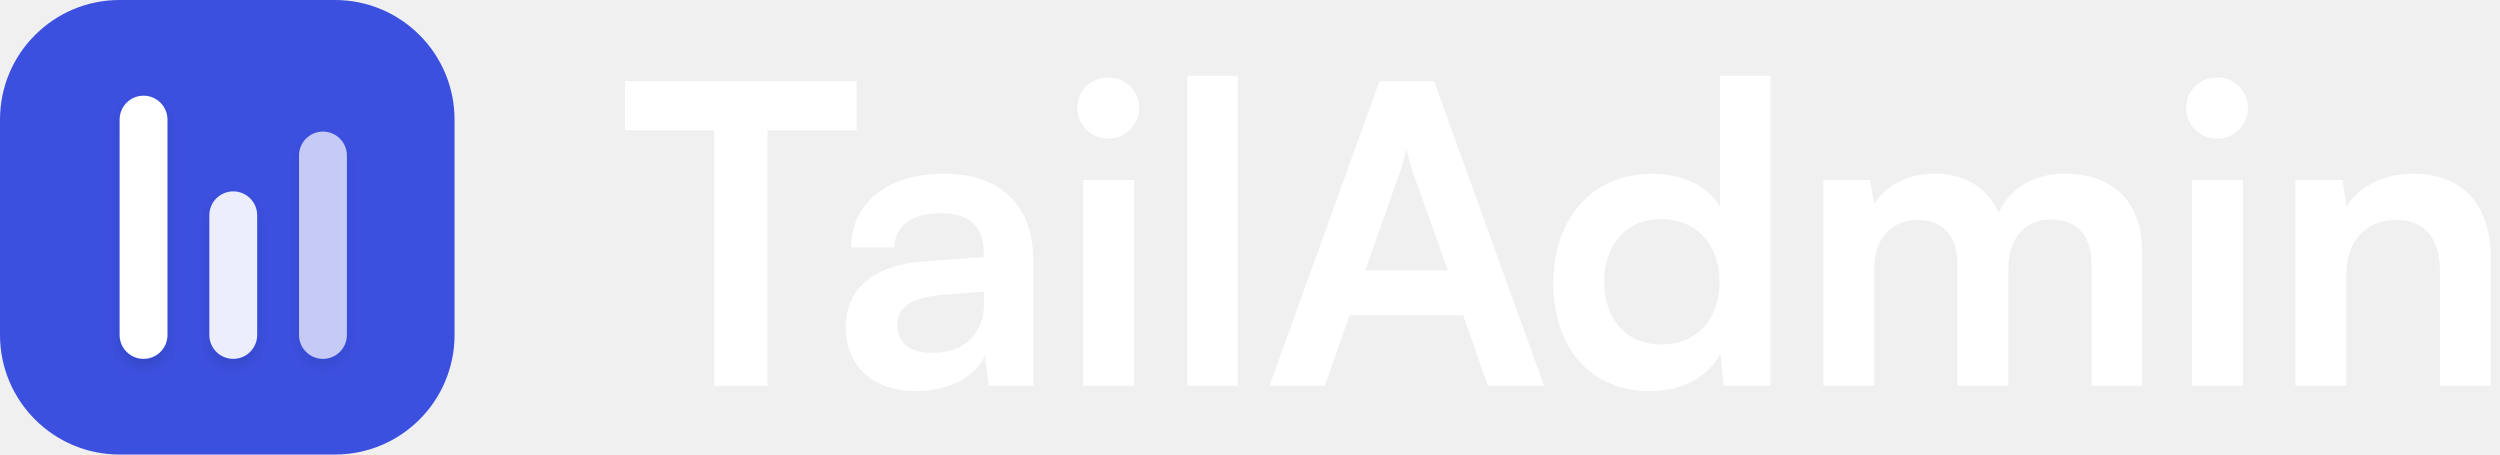
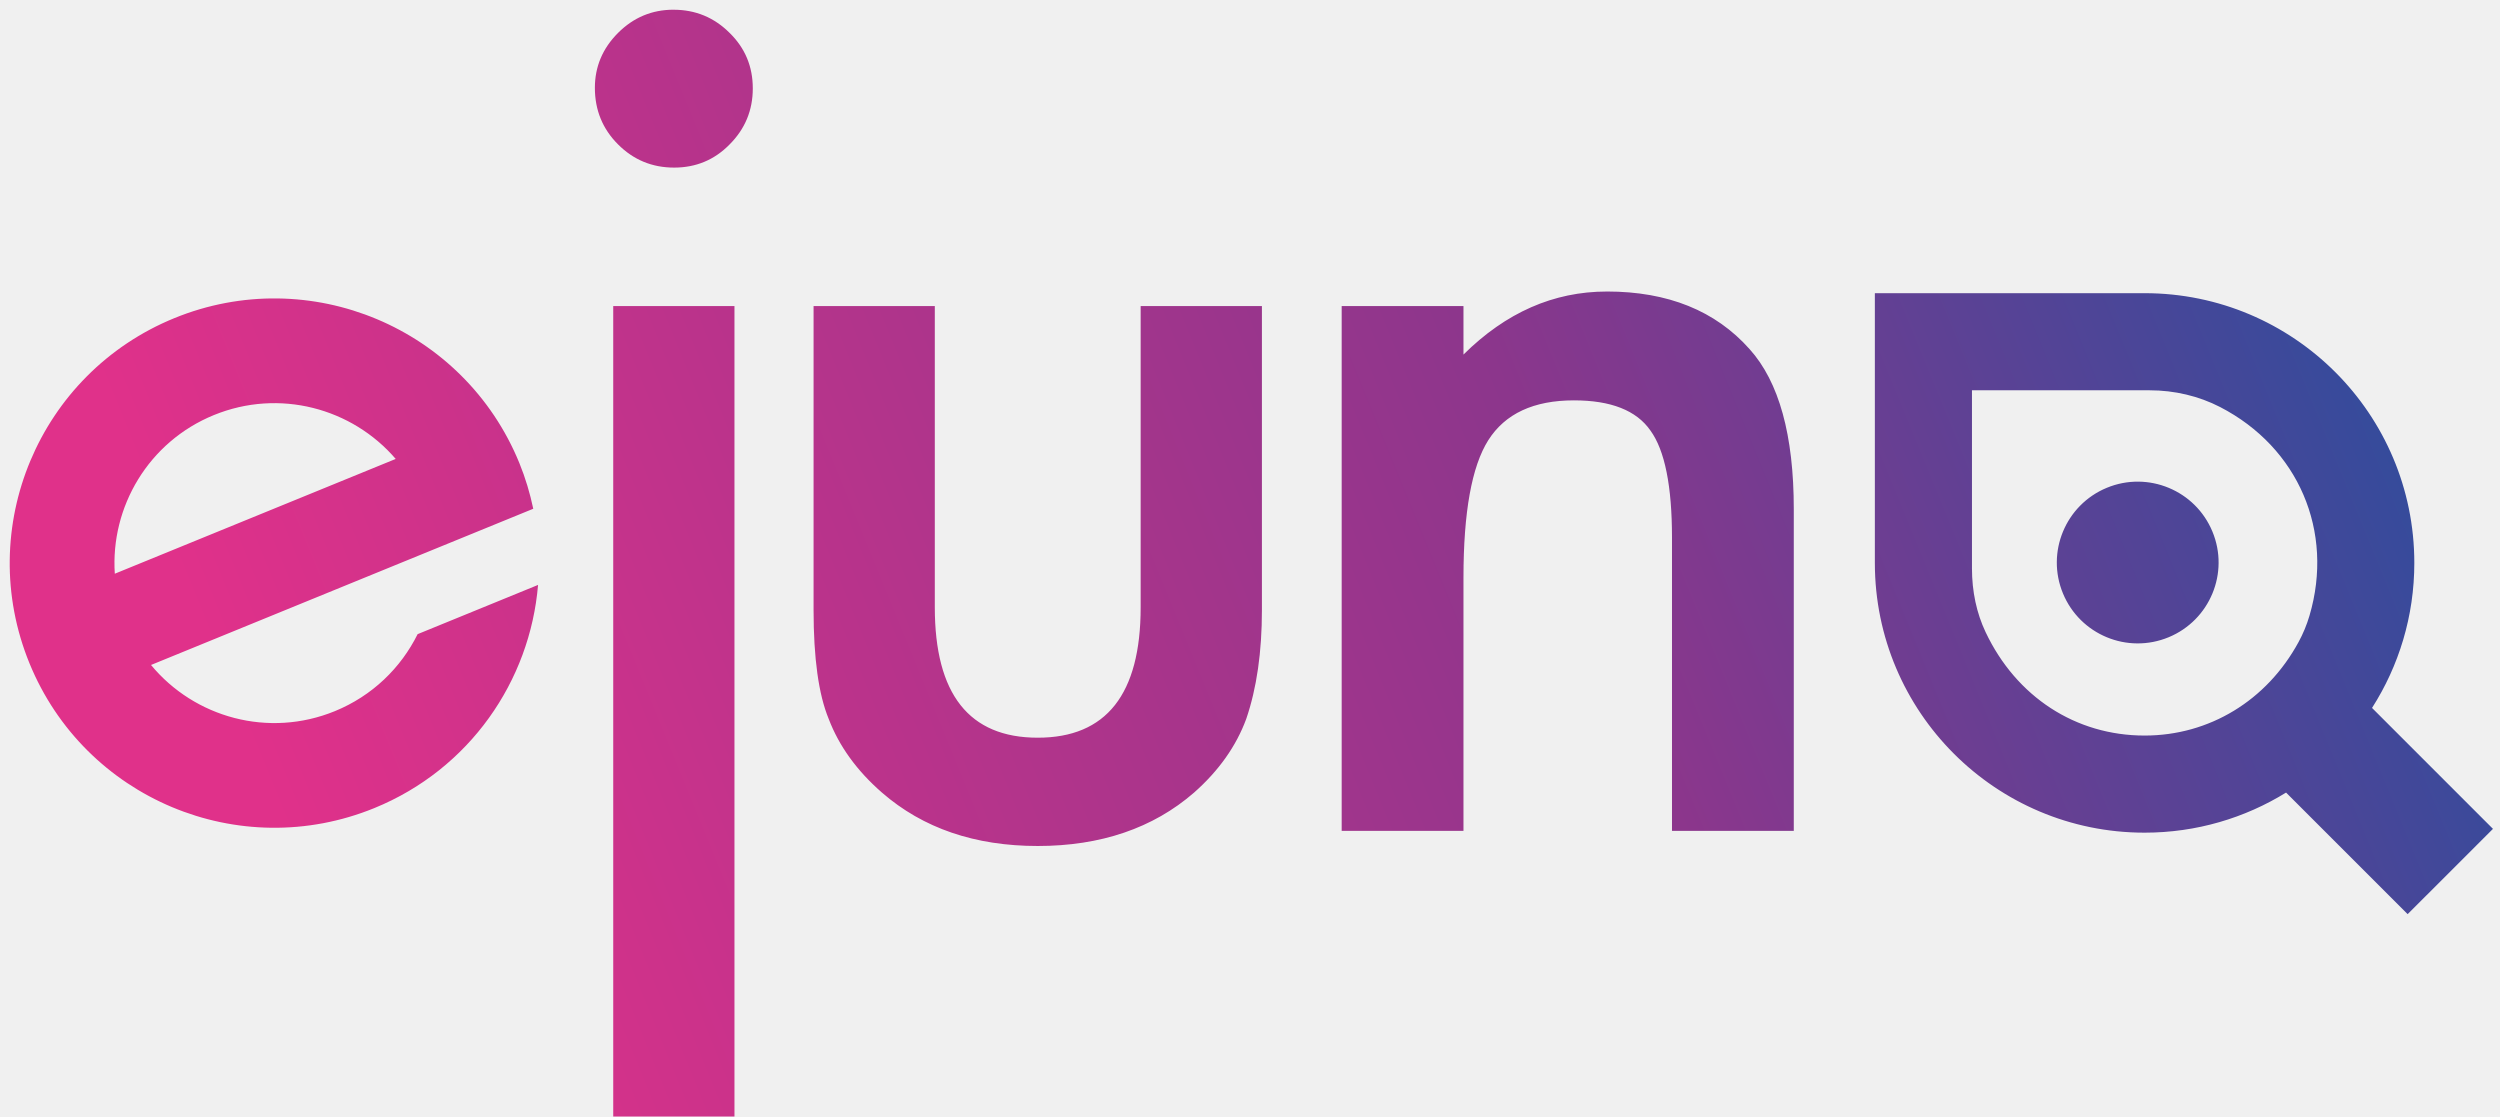
- <svg xmlns="http://www.w3.org/2000/svg" width="176" height="32" viewBox="0 0 176 32" fill="none">
-   <path d="M44 9.176H50.277V27.157H54.032V9.176H60.309V5.715H44V9.176Z" fill="white" />
-   <path d="M64.5 27.539C66.758 27.539 68.724 26.512 69.34 25.016L69.604 27.157H72.743V18.357C72.743 14.339 70.337 12.227 66.436 12.227C62.505 12.227 59.924 14.28 59.924 17.419H62.974C62.974 15.893 64.148 15.013 66.26 15.013C68.079 15.013 69.252 15.805 69.252 17.771V18.093L64.91 18.416C61.478 18.68 59.542 20.352 59.542 23.021C59.542 25.749 61.42 27.539 64.5 27.539ZM65.673 24.84C64.06 24.84 63.18 24.195 63.18 22.875C63.18 21.701 64.031 20.968 66.26 20.763L69.281 20.528V21.291C69.281 23.52 67.873 24.84 65.673 24.84Z" fill="white" />
-   <path d="M78.047 9.763C79.221 9.763 80.189 8.795 80.189 7.592C80.189 6.389 79.221 5.451 78.047 5.451C76.816 5.451 75.847 6.389 75.847 7.592C75.847 8.795 76.816 9.763 78.047 9.763ZM76.258 27.157H79.837V12.667H76.258V27.157Z" fill="white" />
-   <path d="M87.142 27.157V5.333H83.593V27.157H87.142Z" fill="white" />
-   <path d="M93.272 27.157L95.003 22.2H103.011L104.742 27.157H108.702L100.958 5.715H97.115L89.371 27.157H93.272ZM98.552 12.109C98.758 11.523 98.933 10.877 99.022 10.467C99.08 10.907 99.285 11.552 99.462 12.109L101.926 19.032H96.118L98.552 12.109Z" fill="white" />
-   <path d="M116.158 27.539C118.358 27.539 120.236 26.571 121.116 24.899L121.35 27.157H124.636V5.333H121.086V14.515C120.177 13.077 118.388 12.227 116.364 12.227C111.993 12.227 109.353 15.453 109.353 19.971C109.353 24.459 111.964 27.539 116.158 27.539ZM116.95 24.253C114.457 24.253 112.932 22.435 112.932 19.853C112.932 17.272 114.457 15.424 116.95 15.424C119.444 15.424 121.057 17.243 121.057 19.853C121.057 22.464 119.444 24.253 116.95 24.253Z" fill="white" />
-   <path d="M131.944 27.157V18.944C131.944 16.597 133.322 15.483 135.024 15.483C136.725 15.483 137.81 16.568 137.81 18.592V27.157H141.389V18.944C141.389 16.568 142.709 15.453 144.44 15.453C146.141 15.453 147.256 16.539 147.256 18.621V27.157H150.805V17.683C150.805 14.339 148.869 12.227 145.349 12.227C143.149 12.227 141.448 13.312 140.714 14.984C139.952 13.312 138.426 12.227 136.226 12.227C134.144 12.227 132.677 13.165 131.944 14.368L131.65 12.667H128.365V27.157H131.944Z" fill="white" />
-   <path d="M156.107 9.763C157.281 9.763 158.249 8.795 158.249 7.592C158.249 6.389 157.281 5.451 156.107 5.451C154.875 5.451 153.907 6.389 153.907 7.592C153.907 8.795 154.875 9.763 156.107 9.763ZM154.318 27.157H157.897V12.667H154.318V27.157Z" fill="white" />
-   <path d="M165.173 27.157V19.355C165.173 17.008 166.522 15.483 168.722 15.483C170.57 15.483 171.773 16.656 171.773 19.091V27.157H175.351V18.24C175.351 14.485 173.474 12.227 169.837 12.227C167.871 12.227 166.111 13.077 165.202 14.544L164.909 12.667H161.594V27.157H165.173Z" fill="white" />
-   <path d="M0 8.421C0 3.77 3.77 0 8.421 0H23.579C28.23 0 32 3.77 32 8.421V23.579C32 28.23 28.23 32 23.579 32H8.421C3.77 32 0 28.23 0 23.579V8.421Z" fill="#3C50E0" />
-   <g filter="url(#filter0_d_506_10589)">
-     <path d="M8.421 8.421C8.421 7.491 9.175 6.737 10.106 6.737V6.737C11.036 6.737 11.79 7.491 11.79 8.421V23.579C11.79 24.509 11.036 25.263 10.106 25.263V25.263C9.175 25.263 8.421 24.509 8.421 23.579V8.421Z" fill="white" />
-   </g>
-   <g opacity="0.9" filter="url(#filter1_d_506_10589)">
-     <path d="M14.737 15.158C14.737 14.227 15.491 13.473 16.421 13.473V13.473C17.351 13.473 18.105 14.227 18.105 15.158V23.579C18.105 24.509 17.351 25.263 16.421 25.263V25.263C15.491 25.263 14.737 24.509 14.737 23.579V15.158Z" fill="white" />
-   </g>
-   <g opacity="0.7" filter="url(#filter2_d_506_10589)">
-     <path d="M21.052 10.947C21.052 10.017 21.806 9.263 22.736 9.263V9.263C23.667 9.263 24.421 10.017 24.421 10.947V23.578C24.421 24.509 23.667 25.263 22.736 25.263V25.263C21.806 25.263 21.052 24.509 21.052 23.578V10.947Z" fill="white" />
-   </g>
+ <svg xmlns="http://www.w3.org/2000/svg" width="103" height="46" viewBox="0 0 103 46" fill="none">
+   <path fill-rule="evenodd" clip-rule="evenodd" d="M27.751 0.4C26.863 0.4 26.101 0.718 25.464 1.355C24.828 1.991 24.509 2.746 24.509 3.619C24.509 4.537 24.828 5.314 25.464 5.95C26.1 6.587 26.87 6.905 27.773 6.905C28.676 6.905 29.438 6.586 30.06 5.95C30.696 5.314 31.015 4.544 31.015 3.642C31.015 2.739 30.696 1.977 30.06 1.356C29.423 0.719 28.654 0.401 27.751 0.401V0.4ZM30.26 12.61H25.265V46H30.26V12.61ZM42.755 30.393C45.581 30.393 46.995 28.602 46.995 25.02H46.995V12.61H51.991V25.131C51.991 26.863 51.776 28.358 51.346 29.616C50.932 30.74 50.214 31.755 49.193 32.657C47.506 34.123 45.345 34.855 42.755 34.855C40.164 34.855 38.026 34.123 36.339 32.657C35.303 31.755 34.57 30.741 34.141 29.616C33.726 28.609 33.519 27.115 33.519 25.131V12.61H38.514V25.02C38.514 28.602 39.928 30.393 42.755 30.393ZM66.201 12.011C64.01 12.011 62.041 12.877 60.295 14.608V12.61H55.277V34.233H60.295V23.799C60.295 21.105 60.635 19.218 61.316 18.138C62.011 17.043 63.188 16.495 64.846 16.495C66.371 16.495 67.421 16.909 67.998 17.738C68.59 18.552 68.886 20.025 68.886 22.156V34.233H73.904V20.979C73.904 17.93 73.297 15.732 72.084 14.385C70.677 12.801 68.716 12.01 66.201 12.01V12.011ZM99.47 23.192C99.47 25.392 98.83 27.441 97.728 29.166V29.167L102.71 34.149L99.195 37.663L94.186 32.654C92.492 33.7 90.495 34.306 88.357 34.306C85.288 34.306 82.51 33.062 80.499 31.051C78.488 29.04 77.244 26.261 77.244 23.192V12.079H88.357C91.426 12.079 94.204 13.323 96.216 15.334C98.227 17.345 99.47 20.123 99.47 23.192ZM94.7 26.454C94.888 26.109 95.039 25.743 95.151 25.365C96.175 21.891 94.695 18.436 91.467 16.769C90.594 16.318 89.59 16.08 88.563 16.08H81.245V23.414C81.245 24.373 81.435 25.259 81.808 26.047C83.071 28.713 85.52 30.305 88.358 30.305C91.019 30.305 93.39 28.866 94.7 26.454ZM89.349 26.254C91.049 25.55 91.856 23.601 91.152 21.901C90.448 20.201 88.499 19.394 86.799 20.098C85.099 20.802 84.291 22.751 84.995 24.451C85.7 26.151 87.648 26.958 89.349 26.254ZM6.222 27.397C8.01 29.562 11.061 30.418 13.797 29.299V29.299C15.343 28.667 16.518 27.514 17.206 26.127L22.168 24.099C21.837 28.054 19.354 31.687 15.428 33.291C9.855 35.569 3.49 32.898 1.213 27.324C-1.064 21.751 1.607 15.387 7.181 13.108C12.755 10.831 19.119 13.502 21.397 19.076C21.65 19.696 21.837 20.327 21.97 20.961L17.868 22.637L15.311 23.682L6.222 27.397ZM16.303 18.908C14.505 16.814 11.506 16 8.812 17.101V17.101C6.117 18.202 4.547 20.884 4.73 23.637L16.303 18.908Z" fill="url(#paint0_linear_170_1370)" />
  <defs>
-     <filter id="filter0_d_506_10589" x="7.421" y="6.237" width="5.369" height="20.526" filterUnits="userSpaceOnUse" color-interpolation-filters="sRGB">
-       <feFlood flood-opacity="0" result="BackgroundImageFix" />
-       <feColorMatrix in="SourceAlpha" type="matrix" values="0 0 0 0 0 0 0 0 0 0 0 0 0 0 0 0 0 0 127 0" result="hardAlpha" />
-       <feOffset dy="0.5" />
-       <feGaussianBlur stdDeviation="0.5" />
-       <feComposite in2="hardAlpha" operator="out" />
-       <feColorMatrix type="matrix" values="0 0 0 0 0 0 0 0 0 0 0 0 0 0 0 0 0 0 0.12 0" />
-       <feBlend mode="normal" in2="BackgroundImageFix" result="effect1_dropShadow_506_10589" />
-       <feBlend mode="normal" in="SourceGraphic" in2="effect1_dropShadow_506_10589" result="shape" />
-     </filter>
-     <filter id="filter1_d_506_10589" x="13.737" y="12.973" width="5.369" height="13.79" filterUnits="userSpaceOnUse" color-interpolation-filters="sRGB">
-       <feFlood flood-opacity="0" result="BackgroundImageFix" />
-       <feColorMatrix in="SourceAlpha" type="matrix" values="0 0 0 0 0 0 0 0 0 0 0 0 0 0 0 0 0 0 127 0" result="hardAlpha" />
-       <feOffset dy="0.5" />
-       <feGaussianBlur stdDeviation="0.5" />
-       <feComposite in2="hardAlpha" operator="out" />
-       <feColorMatrix type="matrix" values="0 0 0 0 0 0 0 0 0 0 0 0 0 0 0 0 0 0 0.12 0" />
-       <feBlend mode="normal" in2="BackgroundImageFix" result="effect1_dropShadow_506_10589" />
-       <feBlend mode="normal" in="SourceGraphic" in2="effect1_dropShadow_506_10589" result="shape" />
-     </filter>
-     <filter id="filter2_d_506_10589" x="20.052" y="8.763" width="5.369" height="18" filterUnits="userSpaceOnUse" color-interpolation-filters="sRGB">
-       <feFlood flood-opacity="0" result="BackgroundImageFix" />
-       <feColorMatrix in="SourceAlpha" type="matrix" values="0 0 0 0 0 0 0 0 0 0 0 0 0 0 0 0 0 0 127 0" result="hardAlpha" />
-       <feOffset dy="0.5" />
-       <feGaussianBlur stdDeviation="0.5" />
-       <feComposite in2="hardAlpha" operator="out" />
-       <feColorMatrix type="matrix" values="0 0 0 0 0 0 0 0 0 0 0 0 0 0 0 0 0 0 0.12 0" />
-       <feBlend mode="normal" in2="BackgroundImageFix" result="effect1_dropShadow_506_10589" />
-       <feBlend mode="normal" in="SourceGraphic" in2="effect1_dropShadow_506_10589" result="shape" />
-     </filter>
+     <linearGradient id="paint0_linear_170_1370" x1="7.785" y1="24.638" x2="106.638" y2="-15.763" gradientUnits="userSpaceOnUse">
+       <stop stop-color="#E0318A" />
+       <stop offset="0.5" stop-color="#8C368C" />
+       <stop offset="1" stop-color="#0058A5" />
+     </linearGradient>
  </defs>
</svg>
